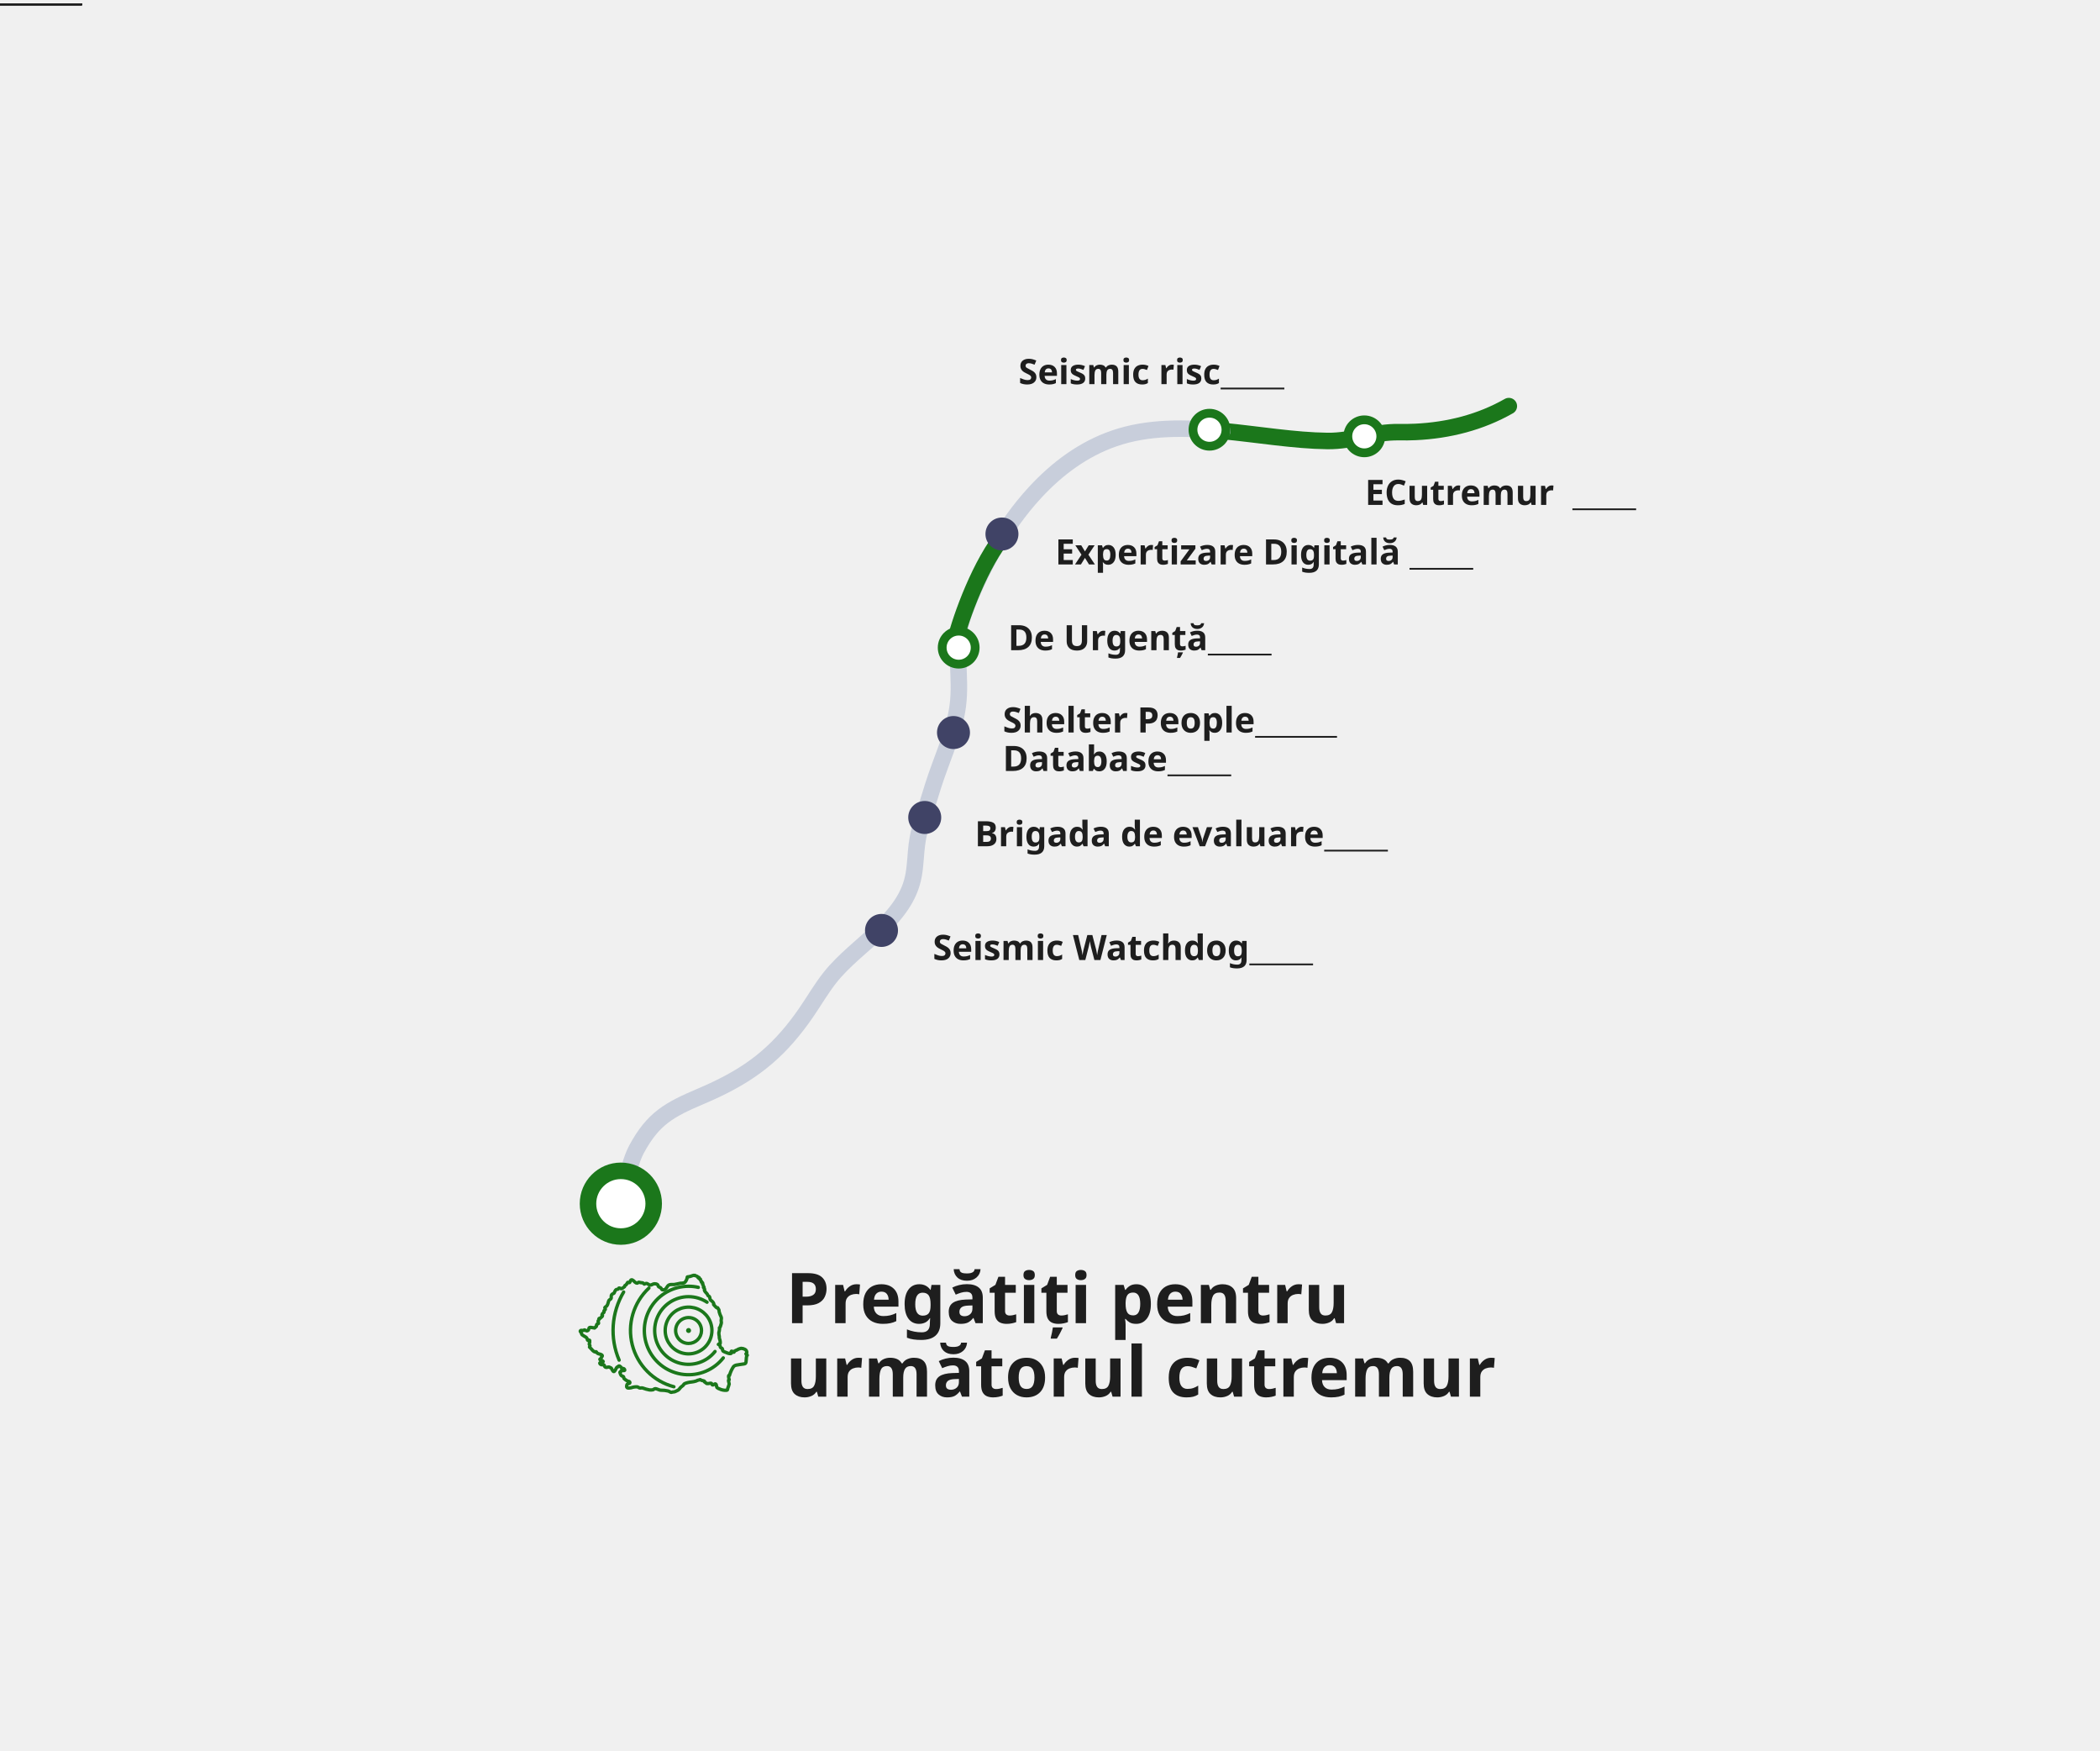
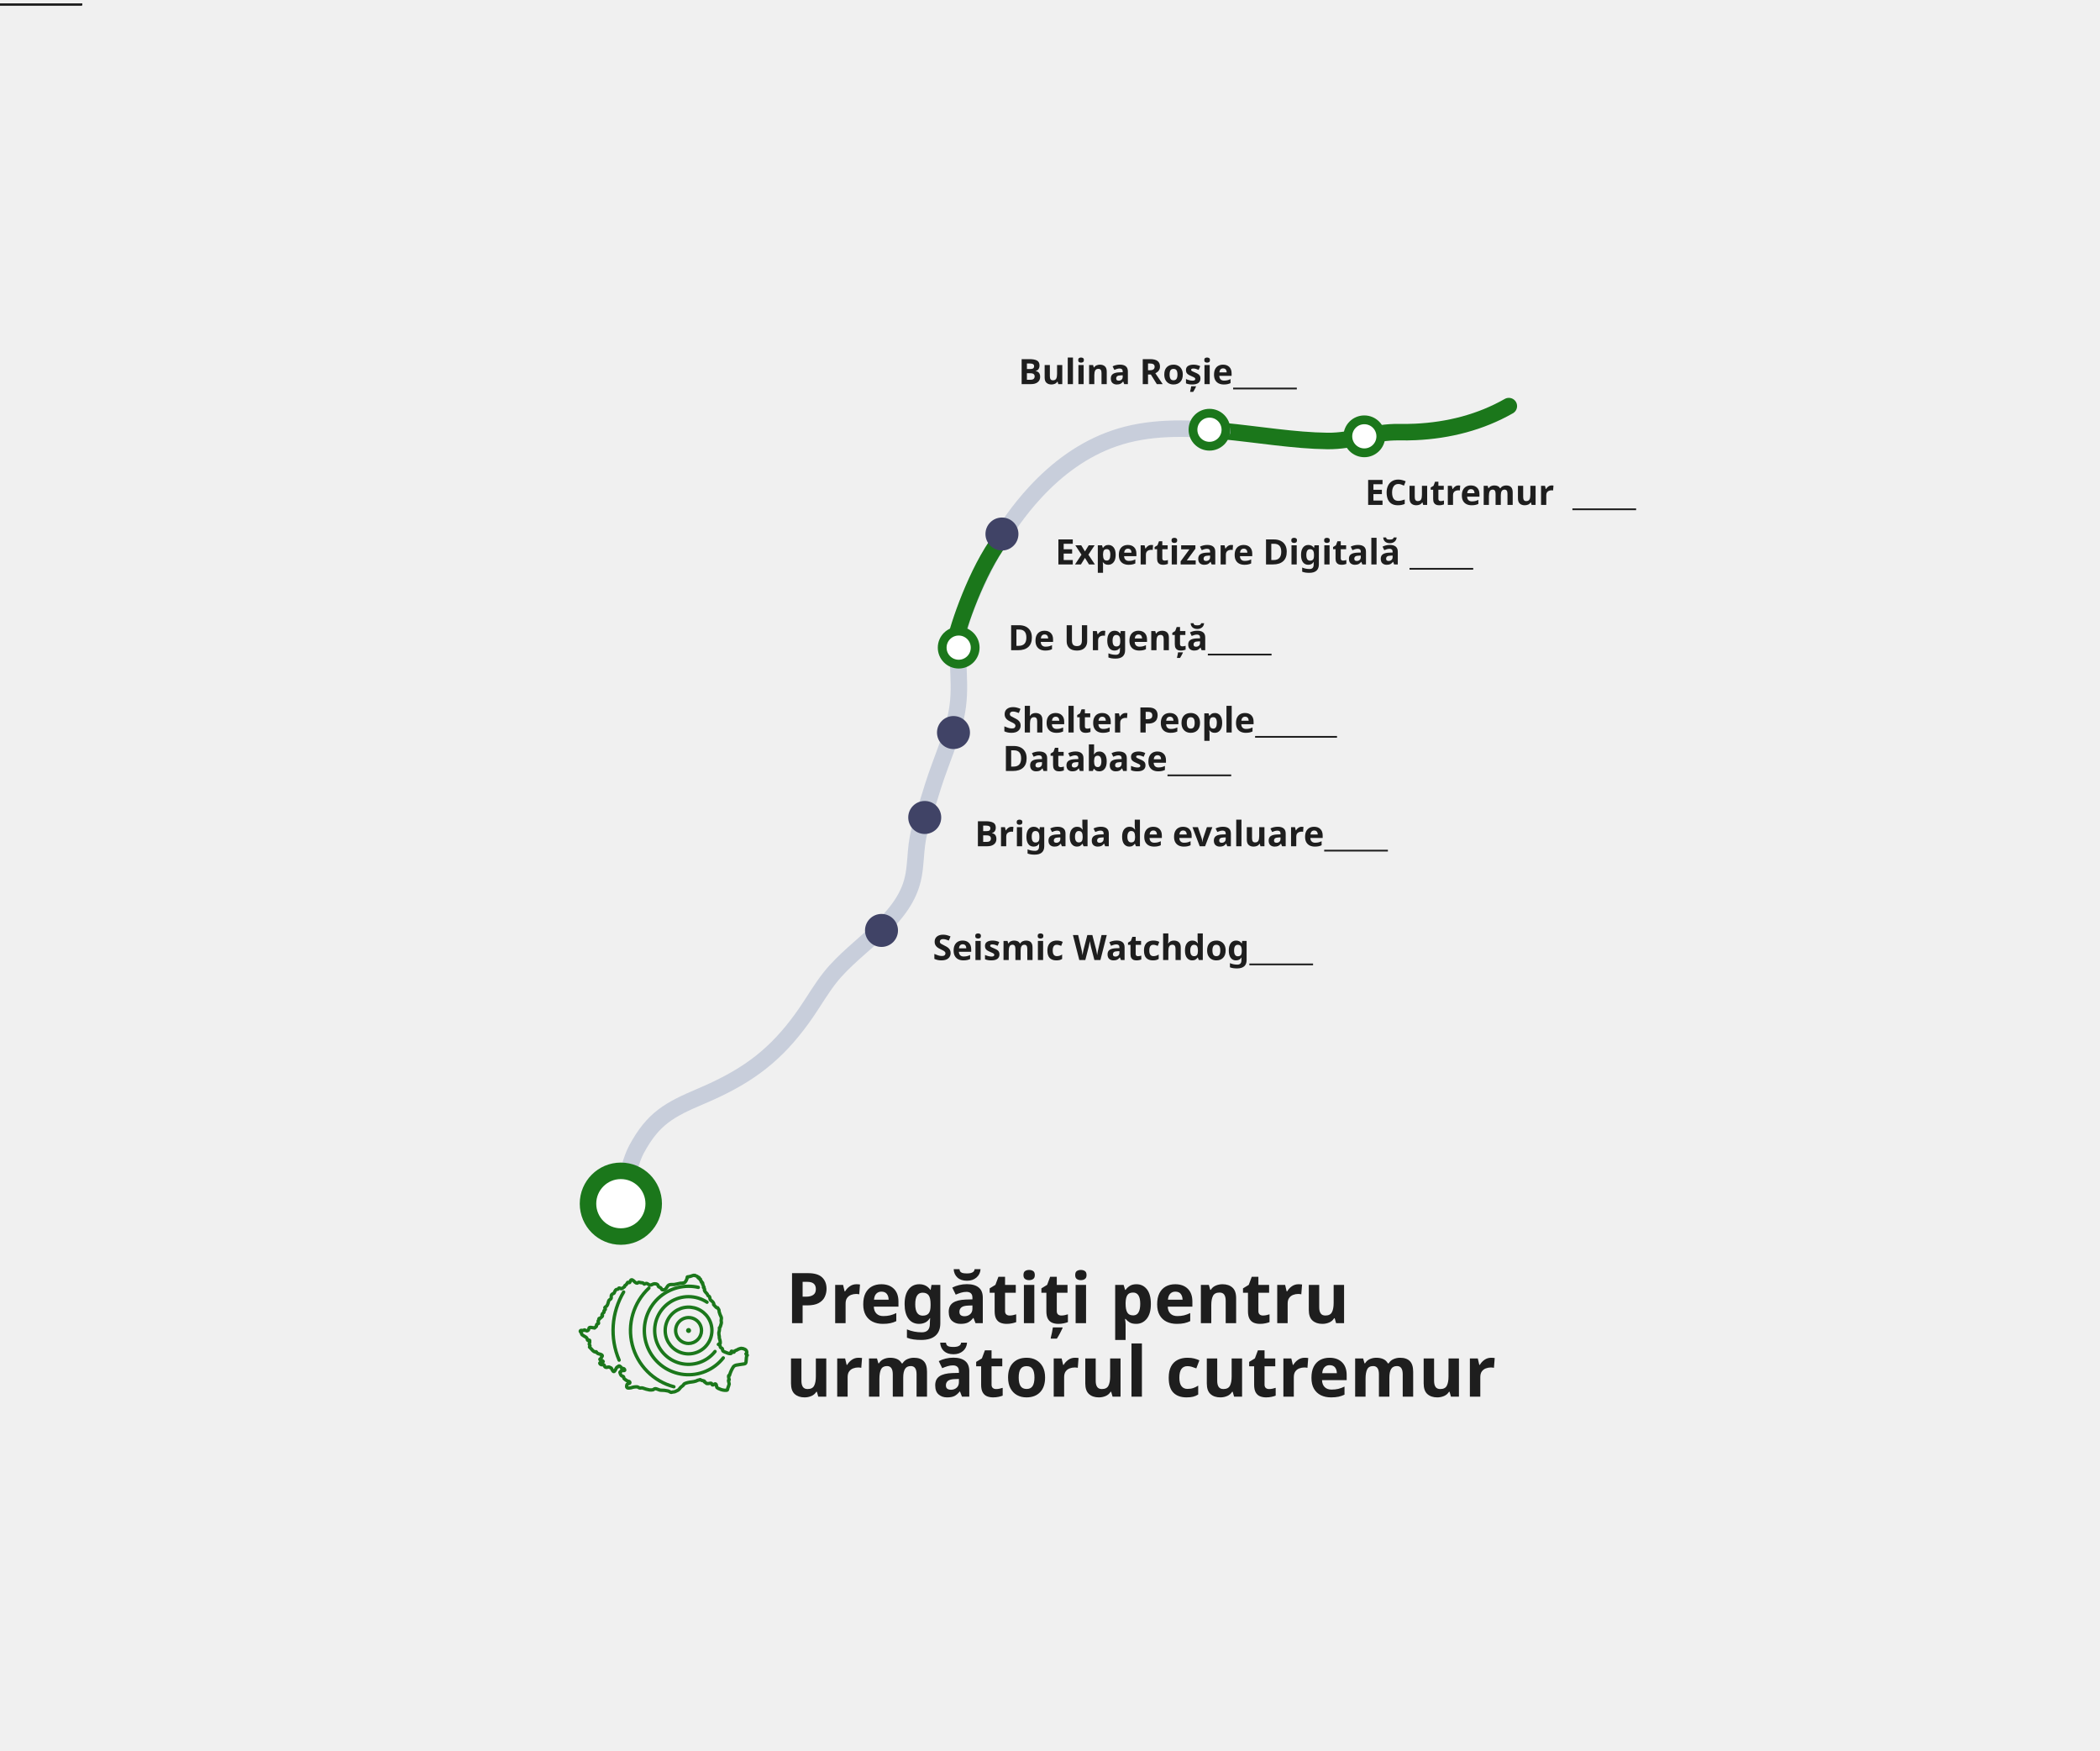
<svg xmlns="http://www.w3.org/2000/svg" viewBox="0 0 1200 1000" fill="none">
  <g id="segment-environment-02-pregatiti-pentru-urmatorul-cutremur">
    <g id="Group 1171">
      <g id="Group 1119">
        <path id="Vector" d="M862.188 232C846.105 241.172 827.861 245.872 808.863 246.751C805.797 246.902 802.731 246.927 799.641 246.877C784.764 246.625 773.154 252.104 758.554 251.928C739.556 251.702 719 248.183 698.494 246.198" stroke="#1B771B" stroke-width="9.428" stroke-miterlimit="10" stroke-linecap="round" stroke-linejoin="round" />
        <path id="Vector_2" d="M698.468 246.199C677.234 244.163 656.024 243.761 636.65 250.471C619.159 256.502 604.132 267.609 591.467 281.33C573.022 301.308 559.552 326.864 550.707 350.587C544.977 365.941 548.571 381.22 547.842 397.026C547.741 399.137 547.565 401.273 547.289 403.409C545.153 419.291 537.79 434.193 533.116 449.195C530.502 457.588 527.914 465.755 525.552 474.224C523.944 479.979 523.592 485.306 523.165 490.709C522.913 493.699 522.662 496.69 522.109 499.781C517.686 525.539 489.742 539.033 474.413 558.282C469.312 564.69 465.266 571.802 460.617 578.537C459.009 580.874 457.401 583.085 455.767 585.221C440.664 604.998 424.858 615.929 400.608 626.233C382.515 633.922 373.217 638.898 363.668 656.69C357.787 667.671 355.149 691.217 352.561 699.711" stroke="#C8CEDB" stroke-width="9.428" stroke-miterlimit="10" stroke-linecap="round" stroke-linejoin="round" />
        <path id="Vector 2" d="M546 365.5C549 353 560.5 321 574.319 305.066" stroke="#1B771B" stroke-width="9.43" />
        <path id="Vector_3" d="M354.772 706.421C365.139 706.421 373.544 698.016 373.544 687.649C373.544 677.282 365.139 668.877 354.772 668.877C344.404 668.877 336 677.282 336 687.649C336 698.016 344.404 706.421 354.772 706.421Z" fill="white" stroke="#1B771B" stroke-width="9.428" stroke-miterlimit="10" stroke-linecap="round" stroke-linejoin="round" />
        <path id="Vector_4" d="M503.715 540.968C508.919 540.968 513.138 536.749 513.138 531.545C513.138 526.34 508.919 522.121 503.715 522.121C498.51 522.121 494.291 526.34 494.291 531.545C494.291 536.749 498.51 540.968 503.715 540.968Z" fill="#404366" />
        <path id="Vector_5" d="M528.417 476.435C533.621 476.435 537.84 472.216 537.84 467.011C537.84 461.807 533.621 457.588 528.417 457.588C523.212 457.588 518.993 461.807 518.993 467.011C518.993 472.216 523.212 476.435 528.417 476.435Z" fill="#404366" />
        <path id="Vector_6" d="M544.851 427.911C550.056 427.911 554.275 423.691 554.275 418.487C554.275 413.282 550.056 409.063 544.851 409.063C539.647 409.063 535.428 413.282 535.428 418.487C535.428 423.691 539.647 427.911 544.851 427.911Z" fill="#404366" />
        <path id="Vector_7" d="M547.818 379.411C553.023 379.411 557.242 375.192 557.242 369.988C557.242 364.783 553.023 360.564 547.818 360.564C542.614 360.564 538.395 364.783 538.395 369.988C538.395 375.192 542.614 379.411 547.818 379.411Z" fill="white" stroke="#1B771B" stroke-width="5.026" stroke-miterlimit="10" stroke-linecap="round" stroke-linejoin="round" />
        <path id="Vector_8" d="M572.545 314.5C577.749 314.5 581.968 310.281 581.968 305.077C581.968 299.872 577.749 295.653 572.545 295.653C567.34 295.653 563.121 299.872 563.121 305.077C563.121 310.281 567.34 314.5 572.545 314.5Z" fill="#404366" />
        <path id="Vector_9" d="M691.131 254.919C696.335 254.919 700.554 250.699 700.554 245.495C700.554 240.29 696.335 236.071 691.131 236.071C685.926 236.071 681.707 240.29 681.707 245.495C681.707 250.699 685.926 254.919 691.131 254.919Z" fill="white" stroke="#1B771B" stroke-width="5.026" stroke-miterlimit="10" stroke-linecap="round" stroke-linejoin="round" />
        <path id="Vector_10" d="M779.611 258.687C784.816 258.687 789.035 254.468 789.035 249.264C789.035 244.059 784.816 239.84 779.611 239.84C774.407 239.84 770.188 244.059 770.188 249.264C770.188 254.468 774.407 258.687 779.611 258.687Z" fill="white" stroke="#1B771B" stroke-width="5.026" stroke-miterlimit="10" stroke-linecap="round" stroke-linejoin="round" />
      </g>
      <text class="btn-project" text-decoration="underline" cursor="pointer" data-projectid="1" id="ECutremur" fill="#1E1E1E" xml:space="preserve" style="white-space: pre" font-family="Titillium Web" font-size="20" font-weight="600" letter-spacing="0px">
        <tspan x="780" y="288.45">ECutremur  </tspan>
      </text>
-       <text class="btn-project" text-decoration="underline" cursor="pointer" data-projectid="2" id="Seismic risc" fill="#1E1E1E" xml:space="preserve" style="white-space: pre" font-family="Titillium Web" font-size="20" font-weight="600" letter-spacing="0px">
-         <tspan x="582" y="219.45">Seismic risc</tspan>
+       <text class="btn-project" text-decoration="underline" cursor="pointer" data-projectid="2" id="Bulina Roșie" fill="#1E1E1E" xml:space="preserve" style="white-space: pre" font-family="Titillium Web" font-size="20" font-weight="600" letter-spacing="0px">
+         <tspan x="582" y="219.45">Bulina Roșie</tspan>
      </text>
      <text class="btn-project" text-decoration="underline" cursor="pointer" data-projectid="3" id="Expertizare DigitalÄ" fill="#1E1E1E" xml:space="preserve" style="white-space: pre" font-family="Titillium Web" font-size="20" font-weight="600" letter-spacing="0px">
        <tspan x="603" y="322.45">Expertizare Digitală </tspan>
      </text>
      <text class="btn-project" text-decoration="underline" cursor="pointer" data-projectid="4" id="De UrgenÈÄ" fill="#1E1E1E" xml:space="preserve" style="white-space: pre" font-family="Titillium Web" font-size="20" font-weight="600" letter-spacing="0px">
        <tspan x="576" y="371.45">De Urgență</tspan>
      </text>
      <text class="btn-project" text-decoration="underline" cursor="pointer" data-projectid="5" id="Shelter Peopleâ¨Database" fill="#1E1E1E" xml:space="preserve" style="white-space: pre" font-family="Titillium Web" font-size="20" font-weight="600" letter-spacing="0px">
        <tspan x="573" y="418.45">Shelter People </tspan>
        <tspan x="573" y="440.45">Database</tspan>
      </text>
      <text class="btn-project" text-decoration="underline" cursor="pointer" data-projectid="6" id="Brigada de evaluare" fill="#1E1E1E" xml:space="preserve" style="white-space: pre" font-family="Titillium Web" font-size="20" font-weight="600" letter-spacing="0px">
        <tspan x="557" y="483.45">Brigada de evaluare</tspan>
      </text>
      <text class="btn-project" text-decoration="underline" cursor="pointer" data-projectid="7" id="Seismic Watchdog" fill="#1E1E1E" xml:space="preserve" style="white-space: pre" font-family="Titillium Web" font-size="20" font-weight="600" letter-spacing="0px">
        <tspan x="533" y="548.45">SeismicWatchdog</tspan>
      </text>
      <text id="PregÄtiÈi pentru â¨urmÄtorul cutremur" fill="#1E1E1E" xml:space="preserve" style="white-space: pre" font-family="Titillium Web" font-size="40" font-weight="600" letter-spacing="0px">
        <tspan x="449" y="755.9">Pregătiți pentru  </tspan>
        <tspan x="449" y="797.9">următorul cutremur</tspan>
      </text>
      <g id="icon-pregatiti-pentru-urmatorul-cutremur 1">
        <path id="Vector_11" d="M416.999 785.269C416.999 785.43 416.886 785.591 416.87 785.768C415.807 785.188 416.628 788.007 416.677 788.248C415.823 787.942 416.677 790.246 416.677 790.648C416.464 791.487 416.195 792.31 415.871 793.112C415.71 793.966 415.871 794.224 414.937 794.256C413.612 794.307 412.296 794.03 411.104 793.451C410.57 793.296 410.08 793.02 409.67 792.645C409.364 792.227 409.525 791.035 408.978 790.68C408.43 790.326 407.979 791.083 407.625 791.164C406.562 791.389 407.094 790.616 406.417 790.246C406.095 790.085 405.386 790.358 405 790.374C404.61 790.431 404.214 790.431 403.824 790.374C403.599 790.278 403.599 790.181 403.405 790.052C403.248 789.949 403.098 789.836 402.954 789.714C402.809 789.585 402.697 789.601 402.552 789.456C402.407 789.311 402.552 789.118 402.552 789.102C402.149 788.78 401.537 788.812 400.941 788.587C400.683 788.587 400.458 788.232 400.2 788.168C399.942 788.104 399.846 788.297 399.636 788.313C398.968 788.415 398.324 788.639 397.736 788.973C396.871 789.247 395.981 789.43 395.079 789.521C393.773 789.624 392.491 789.928 391.278 790.423C390.73 790.68 390.666 791.115 390.295 791.502C389.925 791.888 389.345 792.13 388.975 792.565C388.266 793.402 387.831 794.175 386.8 794.514C386.412 794.664 386.036 794.842 385.673 795.045C385.258 795.158 384.831 795.223 384.401 795.238C383.756 795.367 383.643 795.593 382.983 795.238C382.59 794.955 382.148 794.747 381.679 794.626C380.385 794.327 379.06 794.187 377.733 794.208C376.525 794.208 375.414 793.241 374.302 793.354C373.851 793.354 373.577 793.821 373.159 793.95C372.507 794.079 371.839 794.111 371.178 794.047C369.854 793.803 368.556 793.442 367.296 792.967C366.7 792.774 366.411 792.967 365.814 792.967C365.219 792.967 364.751 792.436 364.204 792.307C363.006 792.219 361.803 792.389 360.677 792.806C359.259 793.048 357.697 793.306 358.148 791.454C358.325 790.713 358.422 790.713 359.082 790.487C359.743 790.262 360.194 790.133 359.855 789.489C359.678 789.118 358.97 789.15 358.583 788.957C357.94 788.622 357.34 788.212 356.795 787.733C356.248 787.266 356.618 787.266 356.377 786.702C356.135 786.139 356.022 786.38 355.539 786.155C355.113 785.968 354.777 785.621 354.605 785.188C354.605 785.043 354.251 784.27 354.251 784.19C354.251 783.594 354.396 783.836 354.653 783.562C354.911 783.288 354.895 783.562 354.975 783.433C355.056 783.304 354.975 783.159 354.975 783.095C355.281 782.805 355.201 782.644 355.732 782.724C356.264 782.805 356.264 783.224 356.715 782.982C357.166 782.74 357.037 782.595 356.86 782.273C356.538 781.694 356.087 781.903 355.555 781.709C355.024 781.516 354.379 780.099 353.59 780.389C353.397 780.389 353.252 780.776 353.075 780.888C352.898 781.001 352.672 780.888 352.559 781.049C352.228 781.442 351.966 781.888 351.786 782.37C351.19 783.433 350.804 784.158 350.047 782.918C349.882 782.683 349.737 782.435 349.612 782.177C349.322 781.468 349.258 781.5 348.581 781.21C347.905 780.92 348.066 780.92 347.583 780.969C347.1 781.017 346.439 781.42 345.827 780.969C345.215 780.518 345.505 780.083 345.151 779.777C344.797 779.471 344.152 779.777 343.669 779.632C343.186 779.487 342.365 778.955 342.88 778.504C343.395 778.053 345.715 778.36 344.184 777.345C343.862 777.152 342.703 776.894 342.783 776.54C342.864 776.185 343.17 776.379 343.331 776.185C343.486 775.993 343.606 775.775 343.685 775.541C343.766 775.38 343.685 775.235 343.766 775.074C343.857 775.016 343.954 774.967 344.056 774.929C344.201 774.51 344.313 774.43 343.798 773.995C343.283 773.56 342.026 773.576 341.334 773.061C341.06 772.851 340.931 772.336 340.593 772.207C340.255 772.078 340.384 772.465 340.287 772.433L339.981 772.304C339.047 772.127 338.274 771.031 337.662 770.371C337.662 770.371 336.889 769.791 336.872 769.727C336.728 769.389 337.146 769.26 337.13 768.873C337.114 768.487 336.744 768.261 336.711 767.891C336.769 767.541 336.855 767.196 336.969 766.86C337.009 766.502 337.009 766.139 336.969 765.781C336.728 765.362 336.679 765.781 336.518 765.781C336.357 765.781 336.405 766.087 335.954 765.781C335.503 765.475 335.665 765.04 335.471 764.67C335.02 763.848 334.36 763.687 333.651 763.22C333.289 763.028 332.948 762.795 332.637 762.528C332.331 762.205 332.315 761.69 332.089 761.32C331.864 760.949 331.155 760.466 331.912 760.063C332.221 760.007 332.537 760.007 332.846 760.063C333.055 760.08 333.265 760.08 333.474 760.063C333.587 760.063 333.619 759.79 333.716 759.774C334.489 759.645 335.149 760.772 336.003 760.047C336.003 760.047 336.438 759.403 336.405 759.484C336.441 759.207 336.511 758.937 336.615 758.678C336.985 758.066 337.887 758.372 338.37 758.437C338.853 758.501 339.079 758.566 339.304 758.566C339.53 758.566 339.449 758.759 339.739 758.678C340.029 758.598 340.11 758.211 340.255 758.082C340.4 757.954 340.545 758.082 340.722 757.841C340.899 757.599 340.802 757.245 340.867 756.955C341.124 756.037 341.447 756.665 341.897 756.166C342.348 755.667 341.64 755.248 341.753 754.781C341.753 754.571 342.059 754.41 342.139 754.185C342.22 753.959 342.139 753.476 342.316 753.251C342.493 753.025 342.735 753.251 342.977 753.138C343.218 753.025 343.25 752.784 343.428 752.623C343.605 752.462 344.265 752.139 344.297 751.608C344.297 751.608 343.975 751.415 343.959 751.237C344.018 751.013 344.105 750.797 344.217 750.593C344.474 750.094 344.909 750.078 345.119 749.707C345.328 749.337 345.038 749.144 345.119 748.854C345.199 748.564 346.004 748.435 345.908 747.71C345.908 747.517 345.57 747.308 345.57 747.227C345.57 746.712 346.375 746.47 346.665 746.148C347.067 745.64 347.343 745.044 347.47 744.409C347.558 744.01 347.671 743.617 347.808 743.233C348.114 742.524 348.501 742.54 348.952 742.106C349.773 741.332 348.726 740.157 349.87 739.319C350.224 739.045 350.675 738.981 350.949 738.675C351.08 738.409 351.193 738.135 351.287 737.854C351.593 737.274 351.803 736.694 352.576 736.565C353.349 736.436 352.914 736.662 353.461 736.163C353.703 735.937 353.461 735.824 353.928 735.824C354.396 735.824 354.573 736.211 354.943 736.227C355.314 736.243 355.7 735.953 356.054 735.679C356.374 735.494 356.671 735.272 356.94 735.019C357.021 734.922 356.94 734.584 357.15 734.359C357.359 734.133 357.568 734.198 357.713 734.053C357.903 733.836 358.075 733.604 358.229 733.36C358.358 733.183 358.631 732.539 358.712 732.507C358.792 732.474 359.227 732.941 359.678 732.748C360.129 732.555 360.065 731.572 360.564 731.234C361.063 730.896 361.595 731.363 361.949 731.621C362.69 732.184 363.238 733.231 364.301 732.99C364.413 732.99 364.526 732.651 364.687 732.603C365.17 732.41 365.718 732.7 366.201 732.764C366.684 732.829 367.167 732.764 367.683 733.119C367.86 733.263 367.956 733.537 368.118 733.586C368.279 733.634 368.842 733.231 369.165 733.199C370.163 733.102 370.775 734.262 371.806 734.149C372.308 734.001 372.794 733.801 373.255 733.553C373.693 733.367 374.181 733.333 374.64 733.457C374.895 733.469 375.144 733.538 375.37 733.658C375.595 733.777 375.792 733.945 375.945 734.149C376.235 734.632 375.945 734.842 376.589 735.212C377.233 735.583 377.395 735.502 377.765 735.969C378.135 736.436 378.103 736.952 378.957 736.887C380.648 736.775 380.712 735.663 381.647 734.584C382.581 733.505 384.255 733.924 385.319 733.811C386.382 733.698 387.606 733.296 388.781 733.102C389.297 733.102 389.876 733.102 390.392 732.957C390.624 732.954 390.852 732.896 391.056 732.787C391.261 732.677 391.436 732.52 391.568 732.329C392.215 731.544 392.618 730.587 392.727 729.575C392.738 729.541 392.759 729.512 392.789 729.491C392.818 729.471 392.853 729.461 392.888 729.463C393.553 729.417 394.208 729.281 394.837 729.06C395.288 728.963 395.836 728.625 396.27 728.577C396.705 728.528 396.866 728.834 397.076 728.577C397.188 728.85 397.253 728.754 397.494 728.818C397.728 728.856 397.952 728.938 398.155 729.06C398.397 729.189 398.847 729.382 398.864 729.865C399.234 729.285 400.039 730.316 399.443 730.413C399.669 730.848 400.055 730.413 400.265 730.815C400.265 730.815 400.152 731.234 400.265 731.395C400.377 731.556 400.732 731.814 400.893 732.104C401.054 732.394 400.7 732.329 400.78 732.442C400.86 732.555 400.99 732.442 401.183 732.587C401.376 732.732 401.746 732.925 401.392 733.28C401.924 733.505 401.392 733.618 401.489 733.811C401.585 734.004 401.891 734.069 401.891 734.407C401.891 734.745 401.891 734.987 402.31 735.277C402.181 735.277 402.085 735.438 401.956 735.486C402.23 735.744 403.067 736.855 402.503 736.968C402.713 738.127 404.001 738.739 404.323 739.657C404.517 740.205 404.581 740.205 405.016 740.479C405.451 740.753 405.419 740.64 405.531 741.026C405.531 741.026 405.628 741.494 405.628 741.542C405.645 741.745 405.688 741.945 405.757 742.138C405.982 742.766 406.224 742.846 406.691 743.201C407.158 743.555 408.301 744.811 407.77 745.246C407.915 745.439 408.221 745.778 408.301 745.858L408.656 746.229C408.978 746.583 409.59 747.388 410.105 747.114C410.266 747.614 410.701 747.936 410.846 748.467C410.991 748.999 410.846 749.112 410.975 749.498C411.234 750.488 411.607 751.445 412.086 752.349C412.424 753.202 412.086 753.621 412.086 754.346C412.086 755.071 412.376 755.586 412.086 756.295C411.943 756.879 411.765 757.454 411.555 758.018C411.555 758.163 411.249 758.308 411.168 758.437C410.927 758.872 411.168 758.646 411.168 759.194C411.101 759.94 410.966 760.678 410.766 761.4C410.769 762.106 410.856 762.808 411.023 763.494C411.044 763.724 411.044 763.956 411.023 764.186C411.09 764.674 411.219 765.15 411.41 765.604C411.561 766.214 411.61 766.846 411.555 767.472C411.329 767.746 410.798 767.585 410.492 768.036C410.703 768.098 410.899 768.203 411.068 768.345C411.237 768.486 411.375 768.66 411.474 768.857C411.635 769.244 411.474 769.485 411.797 769.84C412.118 770.194 412.489 770.033 412.747 770.484C413.004 770.935 412.747 771.434 413.133 771.805C413.52 772.175 414.824 772.61 415.533 772.9C416.241 773.19 417.45 773.592 417.949 773.029C417.289 772.9 417.643 772.497 417.836 772.255C418.029 772.014 417.723 771.949 418.174 771.901C418.41 771.985 418.637 772.093 418.851 772.223C419.092 772.336 419.092 772.61 419.414 772.481C419.737 772.352 419.414 772.078 419.608 771.949C420.07 771.662 420.561 771.425 421.073 771.241C421.647 770.857 422.286 770.579 422.958 770.419C423.148 770.364 423.342 770.321 423.537 770.291C424.281 770.306 425.01 770.499 425.663 770.854C425.968 771.003 426.228 771.231 426.415 771.515C426.602 771.798 426.709 772.126 426.726 772.465C426.726 772.835 426.726 773.528 426.259 773.415C426.388 773.769 426.565 774.236 427.032 774.204C426.388 774.687 426.469 776.362 426.388 777.135C426.308 777.909 426.388 778.746 425.696 779.036C425.003 779.326 423.666 779.31 422.845 779.519C421.476 779.857 420.123 779.632 419.108 780.791C418.193 782.174 417.482 783.682 416.999 785.269Z" stroke="#1B771B" stroke-width="1.929" stroke-linecap="round" stroke-linejoin="round" />
        <path id="Vector_12" d="M353.785 777.023C351.123 770.791 349.969 764.02 350.416 757.259C350.864 750.497 352.901 743.937 356.362 738.111" stroke="#1B771B" stroke-width="1.929" stroke-linecap="round" stroke-linejoin="round" />
        <path id="Vector_13" d="M385.078 792.226C379.331 790.725 374.093 787.709 369.909 783.493C365.725 779.276 362.749 774.015 361.291 768.257C359.834 762.499 359.948 756.455 361.622 750.756C363.296 745.057 366.468 739.911 370.808 735.856" stroke="#1B771B" stroke-width="1.929" stroke-linecap="round" stroke-linejoin="round" />
        <path id="Vector_14" d="M413.296 775.749C410.643 779.11 407.18 781.742 403.232 783.398C399.284 785.054 394.979 785.679 390.723 785.216C386.466 784.752 382.398 783.215 378.898 780.748C375.399 778.28 372.584 774.965 370.717 771.112C368.85 767.258 367.993 762.994 368.226 758.719C368.459 754.444 369.775 750.298 372.049 746.67C374.324 743.043 377.483 740.053 381.229 737.981C384.976 735.909 389.188 734.823 393.469 734.824C395.345 734.819 397.215 735.03 399.042 735.452" stroke="#1B771B" stroke-width="1.929" stroke-linecap="round" stroke-linejoin="round" />
        <path id="Vector_15" d="M408.59 772.079C406.265 775.021 403.135 777.223 399.581 778.416C396.027 779.61 392.202 779.744 388.573 778.802C384.944 777.861 381.667 775.884 379.142 773.112C376.617 770.341 374.952 766.895 374.351 763.194C373.75 759.494 374.238 755.698 375.756 752.27C377.274 748.842 379.756 745.929 382.9 743.887C386.045 741.845 389.715 740.761 393.464 740.768C397.213 740.775 400.879 741.873 404.016 743.927" stroke="#1B771B" stroke-width="1.929" stroke-linecap="round" stroke-linejoin="round" />
        <path id="Vector_16" d="M393.466 773.448C390.822 773.448 388.238 772.663 386.04 771.192C383.843 769.721 382.131 767.631 381.123 765.187C380.115 762.743 379.856 760.054 380.377 757.462C380.899 754.87 382.179 752.491 384.054 750.627C385.929 748.763 388.316 747.498 390.911 746.992C393.506 746.485 396.193 746.761 398.632 747.784C401.07 748.807 403.15 750.531 404.607 752.737C406.064 754.943 406.834 757.533 406.818 760.177C406.792 763.703 405.375 767.076 402.874 769.561C400.373 772.047 396.992 773.444 393.466 773.448Z" stroke="#1B771B" stroke-width="1.929" stroke-linecap="round" stroke-linejoin="round" />
        <path id="Vector_17" d="M393.468 767.489C392.003 767.489 390.57 767.053 389.353 766.237C388.136 765.421 387.188 764.262 386.631 762.906C386.074 761.551 385.932 760.06 386.224 758.624C386.516 757.188 387.228 755.871 388.27 754.84C389.312 753.81 390.637 753.112 392.076 752.836C393.515 752.56 395.004 752.718 396.353 753.29C397.703 753.862 398.852 754.822 399.654 756.048C400.457 757.274 400.877 758.711 400.861 760.177C400.835 762.122 400.046 763.979 398.663 765.347C397.28 766.715 395.414 767.485 393.468 767.489Z" stroke="#1B771B" stroke-width="1.929" stroke-linecap="round" stroke-linejoin="round" />
        <path id="Vector_18" d="M393.468 761.53C394.26 761.53 394.902 760.888 394.902 760.096C394.902 759.304 394.26 758.663 393.468 758.663C392.677 758.663 392.035 759.304 392.035 760.096C392.035 760.888 392.677 761.53 393.468 761.53Z" fill="#1B771B" />
      </g>
    </g>
  </g>
</svg>
